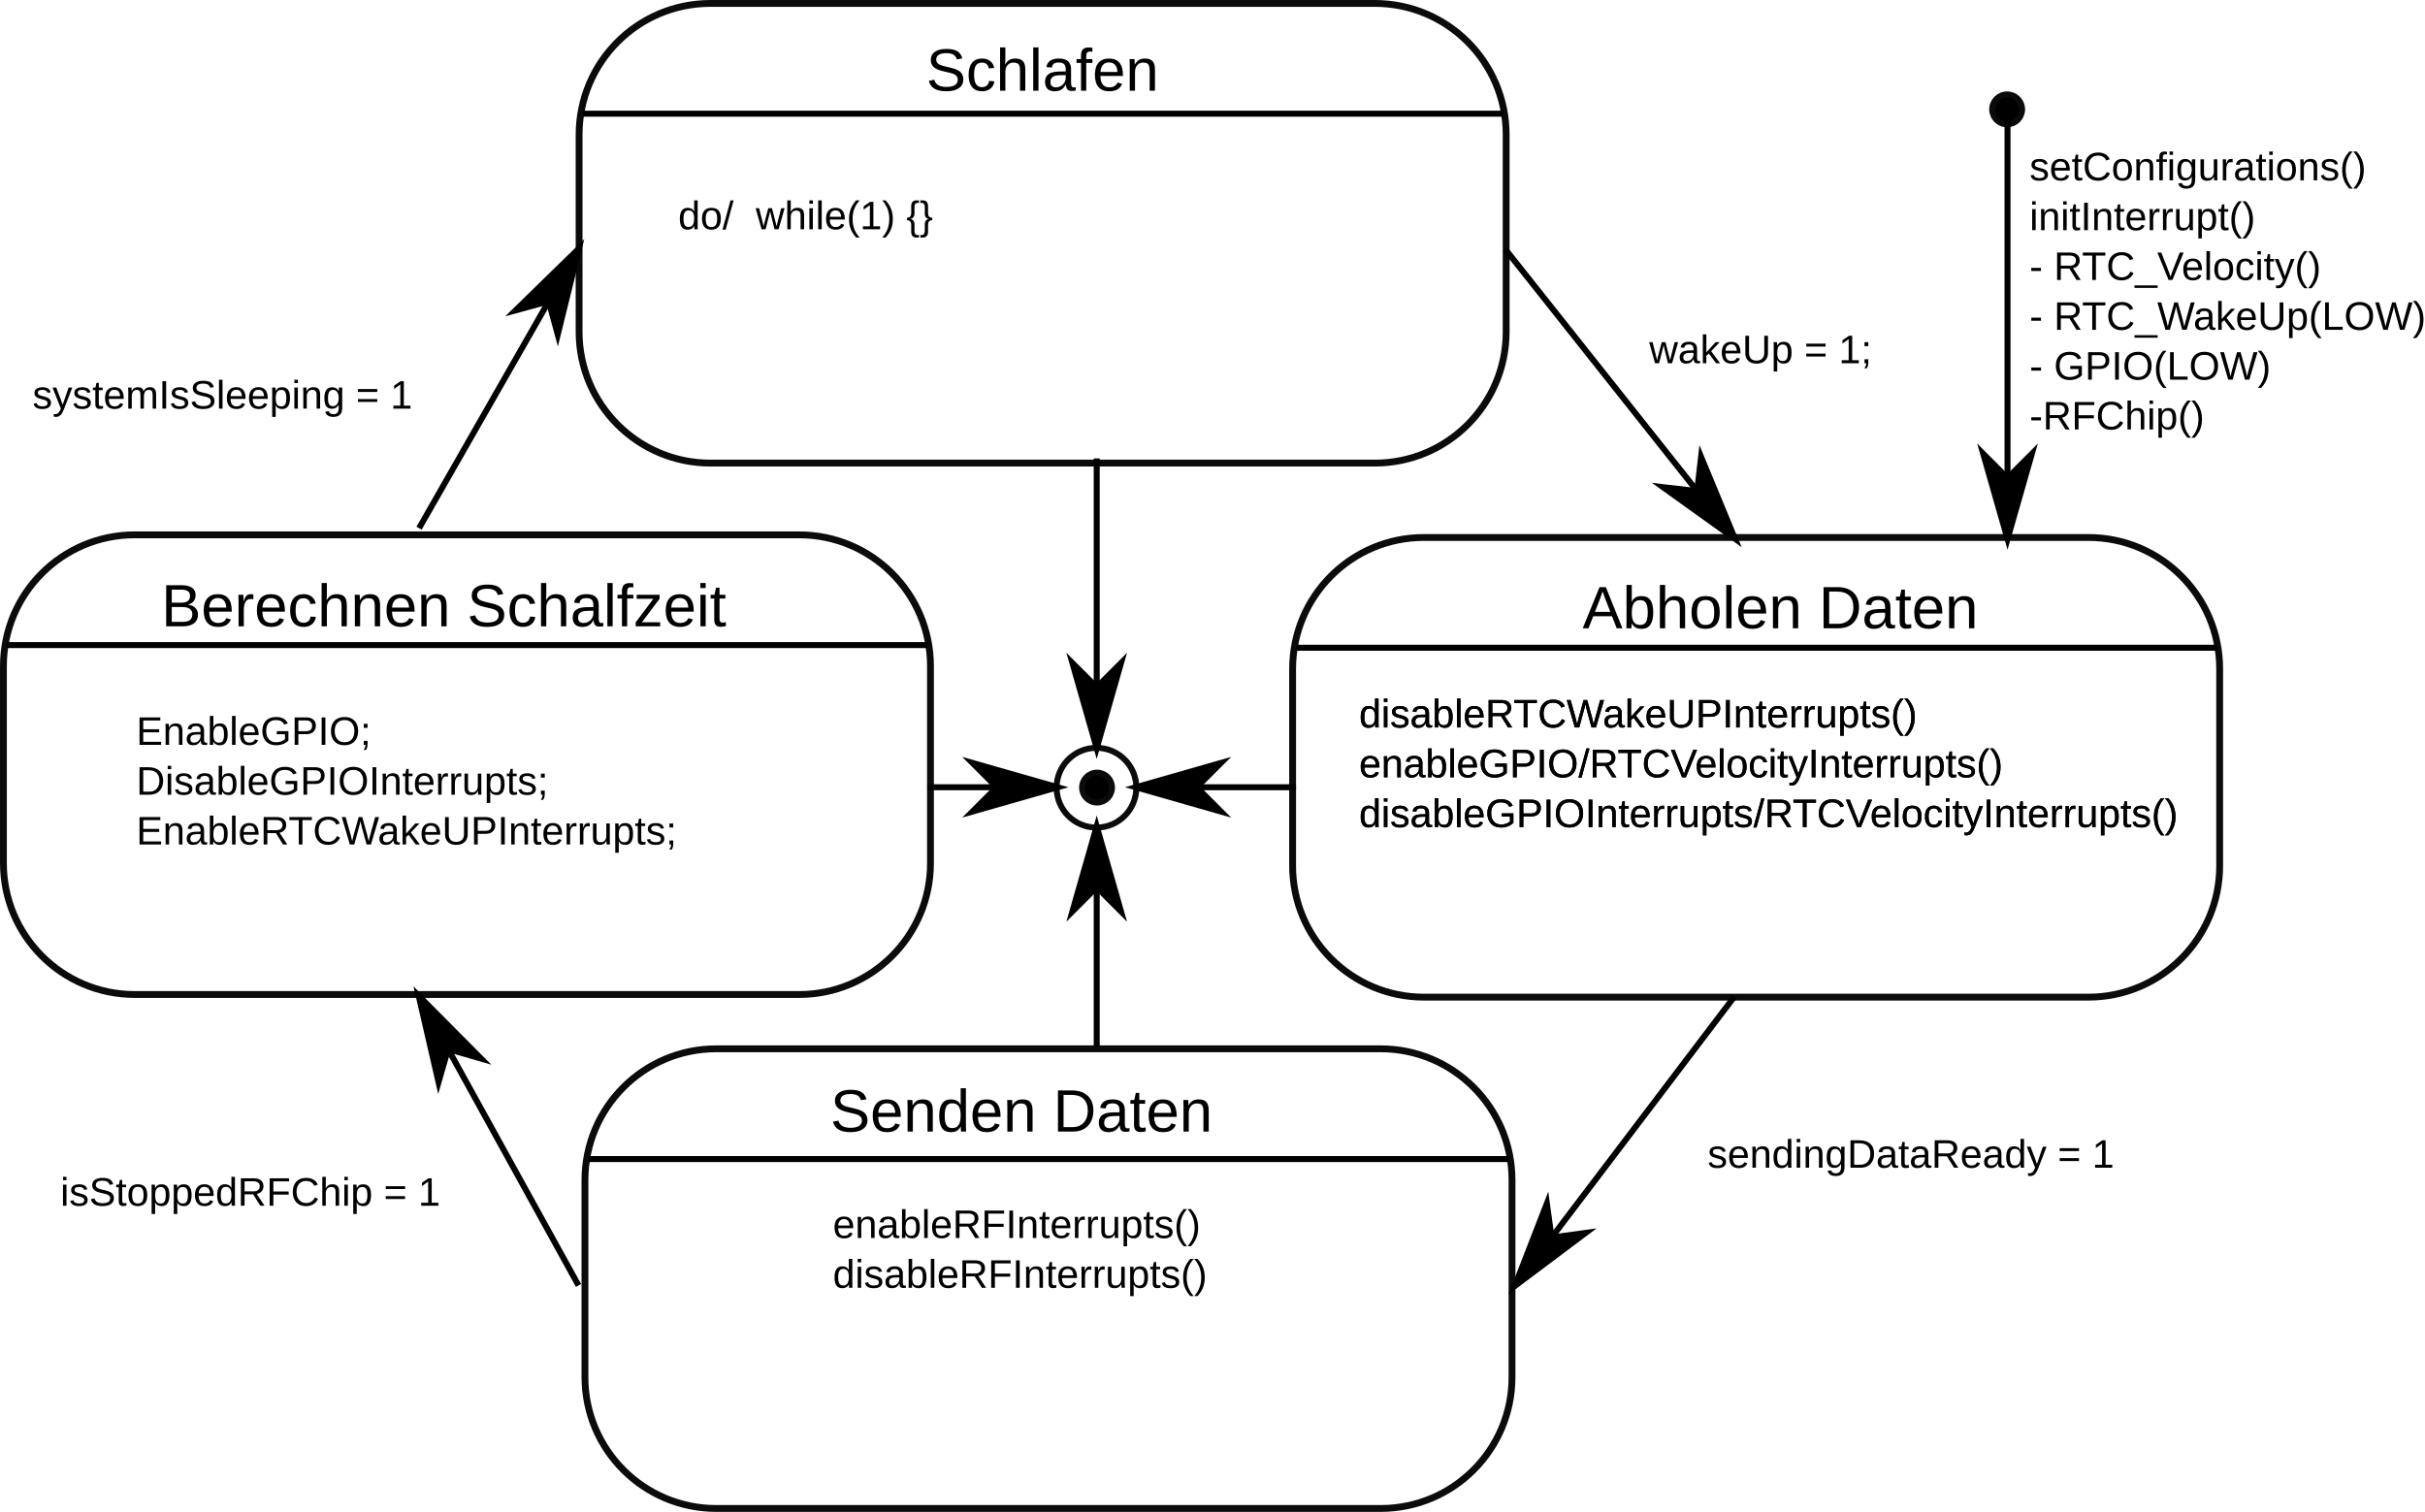
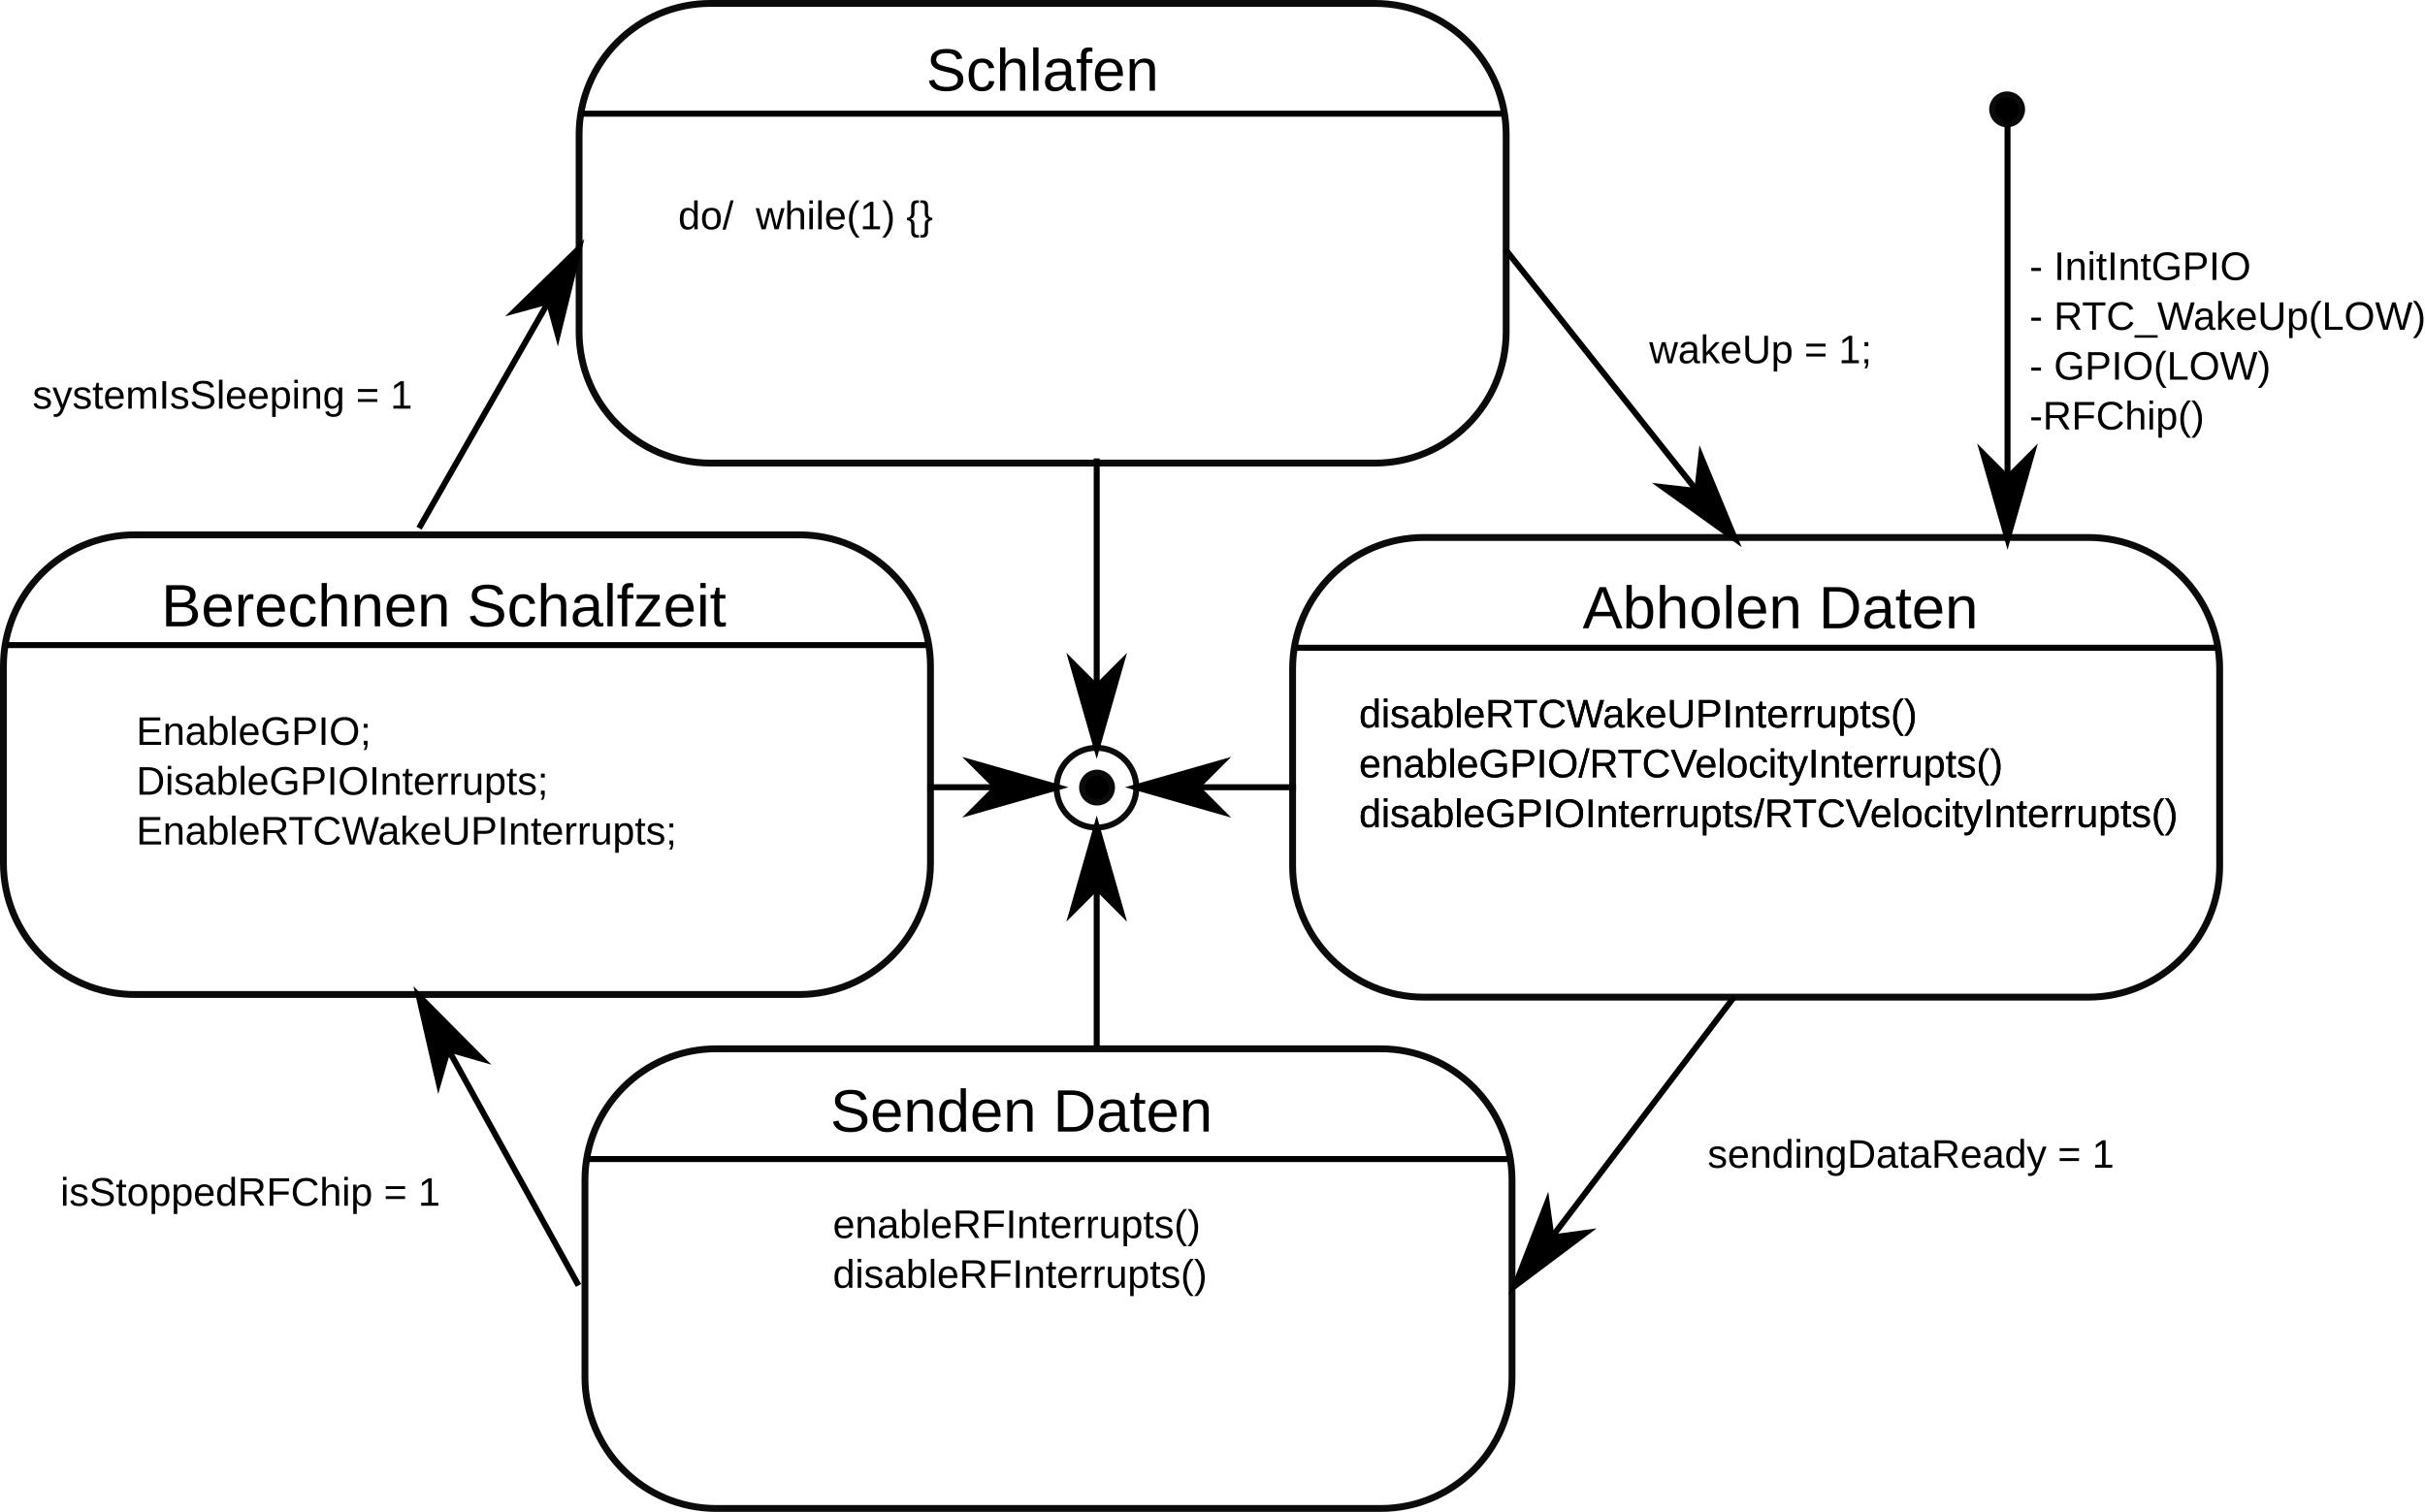
<svg xmlns="http://www.w3.org/2000/svg" width="343.388mm" height="214.121mm" viewBox="0 0 1216.73 758.695" id="svg2" version="1.1">
  <defs id="defs4">
    <marker style="overflow:visible" id="marker5100" refX="0" refY="0" orient="auto">
      <path transform="matrix(-0.8,0,0,-0.8,-10,0)" style="fill:#000000;fill-opacity:1;fill-rule:evenodd;stroke:#000000;stroke-width:1pt;stroke-opacity:1" d="M 0,0 5,-5 -12.5,0 5,5 0,0 Z" id="path5102" />
    </marker>
    <marker style="overflow:visible" id="marker5030" refX="0" refY="0" orient="auto">
      <path transform="matrix(-0.8,0,0,-0.8,-10,0)" style="fill:#000000;fill-opacity:1;fill-rule:evenodd;stroke:#000000;stroke-width:1pt;stroke-opacity:1" d="M 0,0 5,-5 -12.5,0 5,5 0,0 Z" id="path5032" />
    </marker>
    <marker orient="auto" refY="0" refX="0" id="marker4966" style="overflow:visible">
      <path id="path4968" d="M 0,0 5,-5 -12.5,0 5,5 0,0 Z" style="fill:#000000;fill-opacity:1;fill-rule:evenodd;stroke:#000000;stroke-width:1pt;stroke-opacity:1" transform="matrix(-0.8,0,0,-0.8,-10,0)" />
    </marker>
    <marker style="overflow:visible" id="marker4908" refX="0" refY="0" orient="auto">
      <path transform="matrix(-0.8,0,0,-0.8,-10,0)" style="fill:#000000;fill-opacity:1;fill-rule:evenodd;stroke:#000000;stroke-width:1pt;stroke-opacity:1" d="M 0,0 5,-5 -12.5,0 5,5 0,0 Z" id="path4910" />
    </marker>
    <marker style="overflow:visible" id="marker4844" refX="0" refY="0" orient="auto">
      <path transform="matrix(0.8,0,0,0.8,10,0)" style="fill:#000000;fill-opacity:1;fill-rule:evenodd;stroke:#000000;stroke-width:1pt;stroke-opacity:1" d="M 0,0 5,-5 -12.5,0 5,5 0,0 Z" id="path4846" />
    </marker>
    <marker orient="auto" refY="0" refX="0" id="Arrow1Lstart" style="overflow:visible">
      <path id="path4420" d="M 0,0 5,-5 -12.5,0 5,5 0,0 Z" style="fill:#000000;fill-opacity:1;fill-rule:evenodd;stroke:#000000;stroke-width:1pt;stroke-opacity:1" transform="matrix(0.8,0,0,0.8,10,0)" />
    </marker>
    <marker orient="auto" refY="0" refX="0" id="marker4736" style="overflow:visible">
      <path id="path4738" d="M 0,0 5,-5 -12.5,0 5,5 0,0 Z" style="fill:#000000;fill-opacity:1;fill-rule:evenodd;stroke:#000000;stroke-width:1pt;stroke-opacity:1" transform="matrix(-0.8,0,0,-0.8,-10,0)" />
    </marker>
    <marker style="overflow:visible" id="marker4702" refX="0" refY="0" orient="auto">
      <path transform="matrix(-0.8,0,0,-0.8,-10,0)" style="fill:#000000;fill-opacity:1;fill-rule:evenodd;stroke:#000000;stroke-width:1pt;stroke-opacity:1" d="M 0,0 5,-5 -12.5,0 5,5 0,0 Z" id="path4704" />
    </marker>
    <marker orient="auto" refY="0" refX="0" id="Arrow1Lend" style="overflow:visible">
      <path id="path4423" d="M 0,0 5,-5 -12.5,0 5,5 0,0 Z" style="fill:#000000;fill-opacity:1;fill-rule:evenodd;stroke:#000000;stroke-width:1pt;stroke-opacity:1" transform="matrix(-0.8,0,0,-0.8,-10,0)" />
    </marker>
  </defs>
  <g id="layer1" transform="translate(30.26362,-307.3096)">
    <text xml:space="preserve" style="font-style:normal;font-variant:normal;font-weight:normal;font-stretch:normal;font-size:20px;line-height:125%;font-family:Arial;-inkscape-font-specification:Arial;letter-spacing:0px;word-spacing:0px;fill:#000000;fill-opacity:1;stroke:none;stroke-width:1px;stroke-linecap:butt;stroke-linejoin:miter;stroke-opacity:1" x="386.337" y="875.149" id="text3344">
      <tspan id="tspan3346" x="386.337" y="875.149" style="font-size:30px">Senden Daten</tspan>
    </text>
    <text xml:space="preserve" style="font-style:normal;font-variant:normal;font-weight:normal;font-stretch:normal;font-size:20px;line-height:125%;font-family:Arial;-inkscape-font-specification:Arial;letter-spacing:0px;word-spacing:0px;fill:#000000;fill-opacity:1;stroke:none;stroke-width:1px;stroke-linecap:butt;stroke-linejoin:miter;stroke-opacity:1" x="50.657" y="621.609" id="text3352">
      <tspan id="tspan3354" x="50.657" y="621.609" style="font-size:30px">Berechnen Schalfzeit</tspan>
    </text>
    <text xml:space="preserve" style="font-style:normal;font-variant:normal;font-weight:normal;font-stretch:normal;font-size:20px;line-height:125%;font-family:Arial;-inkscape-font-specification:Arial;letter-spacing:0px;word-spacing:0px;fill:#000000;fill-opacity:1;stroke:none;stroke-width:1px;stroke-linecap:butt;stroke-linejoin:miter;stroke-opacity:1" x="434.432" y="352.82" id="text3391">
      <tspan id="tspan3393" x="434.432" y="352.82" style="font-size:30px">Schlafen</tspan>
    </text>
    <text xml:space="preserve" style="font-style:normal;font-variant:normal;font-weight:normal;font-stretch:normal;font-size:20px;line-height:125%;font-family:Arial;-inkscape-font-specification:Arial;letter-spacing:0px;word-spacing:0px;fill:#000000;fill-opacity:1;stroke:none;stroke-width:1px;stroke-linecap:butt;stroke-linejoin:miter;stroke-opacity:1" x="763.807" y="622.578" id="text3395">
      <tspan id="tspan3397" x="763.807" y="622.578" style="font-size:30px">Abholen Daten</tspan>
    </text>
    <text xml:space="preserve" style="font-style:normal;font-variant:normal;font-weight:normal;font-stretch:normal;font-size:20px;line-height:125%;font-family:Arial;-inkscape-font-specification:Arial;letter-spacing:0px;word-spacing:0px;fill:#000000;fill-opacity:1;stroke:none;stroke-width:1px;stroke-linecap:butt;stroke-linejoin:miter;stroke-opacity:1" x="387.609" y="928.549" id="text3413">
      <tspan id="tspan3415" x="387.609" y="928.549">enableRFInterrupts()</tspan>
      <tspan x="387.609" y="953.549" id="tspan3425">disableRFInterrupts()</tspan>
      <tspan x="387.609" y="978.549" id="tspan3427" />
      <tspan x="387.609" y="1003.549" id="tspan3423" />
    </text>
    <text xml:space="preserve" style="font-style:normal;font-variant:normal;font-weight:normal;font-stretch:normal;font-size:20px;line-height:125%;font-family:Arial;-inkscape-font-specification:Arial;letter-spacing:0px;word-spacing:0px;fill:#000000;fill-opacity:1;stroke:none;stroke-width:1px;stroke-linecap:butt;stroke-linejoin:miter;stroke-opacity:1" x="38.106" y="656.091" id="text3429">
      <tspan id="tspan3431" x="38.106" y="656.091" />
      <tspan x="38.106" y="681.091" id="tspan3437">EnableGPIO;</tspan>
      <tspan x="38.106" y="706.091" id="tspan3484">DisableGPIOInterrupts;</tspan>
      <tspan x="38.106" y="731.091" id="tspan3486">EnableRTCWakeUPInterrupts;</tspan>
      <tspan x="38.106" y="756.091" id="tspan3439" />
    </text>
    <g id="g4282" transform="translate(-94,0)">
      <rect ry="65.906" y="577.026" x="712.296" height="230.672" width="465.145" id="rect3338" style="fill:none;fill-opacity:1;stroke:#0b0b0b;stroke-width:3.434;stroke-linecap:butt;stroke-miterlimit:4;stroke-dasharray:none;stroke-dashoffset:0;stroke-opacity:1" />
      <path id="path4276" d="m 714.139,632.362 461.861,0" style="fill:none;fill-rule:evenodd;stroke:#000000;stroke-width:3.006;stroke-linecap:butt;stroke-linejoin:miter;stroke-miterlimit:4;stroke-dasharray:none;stroke-opacity:1" />
    </g>
    <g transform="translate(-452,-268)" id="g4282-0">
      <rect ry="65.906" y="577.026" x="712.296" height="230.672" width="465.145" id="rect3338-1" style="fill:none;fill-opacity:1;stroke:#0b0b0b;stroke-width:3.434;stroke-linecap:butt;stroke-miterlimit:4;stroke-dasharray:none;stroke-dashoffset:0;stroke-opacity:1" />
      <path id="path4276-0" d="m 714.139,632.362 461.861,0" style="fill:none;fill-rule:evenodd;stroke:#000000;stroke-width:3.006;stroke-linecap:butt;stroke-linejoin:miter;stroke-miterlimit:4;stroke-dasharray:none;stroke-opacity:1" />
    </g>
    <g transform="translate(-740.8425,-1.329588)" id="g4282-0-8">
      <rect ry="65.906" y="577.026" x="712.296" height="230.672" width="465.145" id="rect3338-1-7" style="fill:none;fill-opacity:1;stroke:#0b0b0b;stroke-width:3.434;stroke-linecap:butt;stroke-miterlimit:4;stroke-dasharray:none;stroke-dashoffset:0;stroke-opacity:1" />
      <path id="path4276-0-0" d="m 714.139,632.362 461.861,0" style="fill:none;fill-rule:evenodd;stroke:#000000;stroke-width:3.006;stroke-linecap:butt;stroke-linejoin:miter;stroke-miterlimit:4;stroke-dasharray:none;stroke-opacity:1" />
    </g>
    <g transform="translate(-449.0621,256.5899)" id="g4282-0-8-8">
      <rect ry="65.906" y="577.026" x="712.296" height="230.672" width="465.145" id="rect3338-1-7-1" style="fill:none;fill-opacity:1;stroke:#0b0b0b;stroke-width:3.434;stroke-linecap:butt;stroke-miterlimit:4;stroke-dasharray:none;stroke-dashoffset:0;stroke-opacity:1" />
      <path id="path4276-0-0-8" d="m 714.139,632.362 461.861,0" style="fill:none;fill-rule:evenodd;stroke:#000000;stroke-width:3.006;stroke-linecap:butt;stroke-linejoin:miter;stroke-miterlimit:4;stroke-dasharray:none;stroke-opacity:1" />
    </g>
    <path style="fill:none;fill-rule:evenodd;stroke:#000000;stroke-width:3;stroke-linecap:butt;stroke-linejoin:miter;stroke-miterlimit:4;stroke-dasharray:none;stroke-opacity:1;marker-start:url(#marker4844)" d="m 260,432.362 -80,140" id="path4369" />
    <path style="fill:none;fill-rule:evenodd;stroke:#000000;stroke-width:3;stroke-linecap:butt;stroke-linejoin:miter;stroke-miterlimit:4;stroke-dasharray:none;stroke-opacity:1;marker-end:url(#marker4702)" d="m 840,807.362 -110,145" id="path4371" />
    <path style="fill:none;fill-rule:evenodd;stroke:#000000;stroke-width:3;stroke-linecap:butt;stroke-linejoin:miter;stroke-miterlimit:4;stroke-dasharray:none;stroke-opacity:1;marker-start:url(#Arrow1Lstart)" d="m 180,807.362 80,145" id="path4375" />
    <path style="fill:none;fill-rule:evenodd;stroke:#000000;stroke-width:3;stroke-linecap:butt;stroke-linejoin:miter;stroke-miterlimit:4;stroke-dasharray:none;stroke-opacity:1;marker-end:url(#marker4736)" d="m 725,432.362 115,145" id="path4377" />
    <circle style="fill:none;fill-opacity:1;stroke:#0b0b0b;stroke-width:3;stroke-linecap:butt;stroke-miterlimit:4;stroke-dasharray:none;stroke-dashoffset:0;stroke-opacity:1" id="path4385" cx="519.883" cy="702.593" r="20" />
    <circle style="fill:#000000;fill-opacity:1;stroke:#0b0b0b;stroke-width:3;stroke-linecap:butt;stroke-miterlimit:4;stroke-dasharray:none;stroke-dashoffset:0;stroke-opacity:1" id="path4387" cx="520.174" cy="702.536" r="7.5" />
    <path style="fill:none;fill-rule:evenodd;stroke:#000000;stroke-width:3;stroke-linecap:butt;stroke-linejoin:miter;stroke-miterlimit:4;stroke-dasharray:none;stroke-opacity:1;marker-end:url(#marker4908)" d="m 520,537.362 -10e-6,145" id="path4389" />
    <path style="fill:none;fill-rule:evenodd;stroke:#000000;stroke-width:3;stroke-linecap:butt;stroke-linejoin:miter;stroke-miterlimit:4;stroke-dasharray:none;stroke-opacity:1;marker-end:url(#marker4966)" d="m 620,702.362 -80,0" id="path4391" />
    <path style="fill:none;fill-rule:evenodd;stroke:#000000;stroke-width:3;stroke-linecap:butt;stroke-linejoin:miter;stroke-miterlimit:4;stroke-dasharray:none;stroke-opacity:1;marker-end:url(#marker5100)" d="m 520,832.362 10e-6,-110" id="path4393" />
    <path style="fill:none;fill-rule:evenodd;stroke:#000000;stroke-width:3;stroke-linecap:butt;stroke-linejoin:miter;stroke-miterlimit:4;stroke-dasharray:none;stroke-opacity:1;marker-end:url(#marker5030)" d="m 435,702.362 65,0" id="path4395" />
    <circle style="fill:#000000;fill-opacity:1;stroke:#0b0b0b;stroke-width:3;stroke-linecap:butt;stroke-miterlimit:4;stroke-dasharray:none;stroke-dashoffset:0;stroke-opacity:1" id="path4387-9" cx="976.804" cy="362.188" r="7.5" />
    <path style="fill:none;fill-rule:evenodd;stroke:#000000;stroke-width:3;stroke-linecap:butt;stroke-linejoin:miter;stroke-miterlimit:4;stroke-dasharray:none;stroke-opacity:1;marker-end:url(#Arrow1Lend)" d="m 977,362.362 0,215" id="path4414" />
    <text xml:space="preserve" style="font-style:normal;font-variant:normal;font-weight:normal;font-stretch:normal;font-size:20px;line-height:125%;font-family:Arial;-inkscape-font-specification:Arial;letter-spacing:0px;word-spacing:0px;fill:#000000;fill-opacity:1;stroke:none;stroke-width:1px;stroke-linecap:butt;stroke-linejoin:miter;stroke-opacity:1" x="988.029" y="372.816" id="text5182">
      <tspan id="tspan5184" x="988.029" y="372.816" />
-       <tspan x="988.029" y="397.816" id="tspan5186">setConfigurations()</tspan>
-       <tspan x="988.029" y="422.816" id="tspan5188">initInterrupt()</tspan>
-       <tspan x="988.029" y="447.816" id="tspan3448">- RTC_Velocity()</tspan>
+       <tspan x="988.029" y="397.816" id="tspan5186" />
+       <tspan x="988.029" y="422.816" id="tspan5188" />
+       <tspan x="988.029" y="447.816" id="tspan3448">- InitIntGPIO</tspan>
      <tspan x="988.029" y="472.816" id="tspan3456">- RTC_WakeUp(LOW)</tspan>
      <tspan x="988.029" y="497.816" id="tspan3450">- GPIO(LOW)</tspan>
      <tspan x="988.029" y="522.816" id="tspan3452">-RFChip()</tspan>
    </text>
    <text xml:space="preserve" style="font-style:normal;font-variant:normal;font-weight:normal;font-stretch:normal;font-size:20px;line-height:125%;font-family:Arial;-inkscape-font-specification:Arial;letter-spacing:0px;word-spacing:0px;fill:#000000;fill-opacity:1;stroke:none;stroke-width:1px;stroke-linecap:butt;stroke-linejoin:miter;stroke-opacity:1" x="826.505" y="893.3" id="text5190">
      <tspan id="tspan5192" x="826.505" y="893.3">sendingDataReady = 1</tspan>
    </text>
    <text xml:space="preserve" style="font-style:normal;font-variant:normal;font-weight:normal;font-stretch:normal;font-size:20px;line-height:125%;font-family:Arial;-inkscape-font-specification:Arial;letter-spacing:0px;word-spacing:0px;fill:#000000;fill-opacity:1;stroke:none;stroke-width:1px;stroke-linecap:butt;stroke-linejoin:miter;stroke-opacity:1" x="5.6188964e-007" y="912.362" id="text5194">
      <tspan id="tspan5196" x="5.6188964e-007" y="912.362">isStoppedRFChip = 1</tspan>
    </text>
    <text xml:space="preserve" style="font-style:normal;font-variant:normal;font-weight:normal;font-stretch:normal;font-size:20px;line-height:125%;font-family:Arial;-inkscape-font-specification:Arial;letter-spacing:0px;word-spacing:0px;fill:#000000;fill-opacity:1;stroke:none;stroke-width:1px;stroke-linecap:butt;stroke-linejoin:miter;stroke-opacity:1" x="-13.963" y="512.362" id="text5198">
      <tspan id="tspan5200" x="-13.963" y="512.362">systemIsSleeping = 1</tspan>
    </text>
    <text xml:space="preserve" style="font-style:normal;font-variant:normal;font-weight:normal;font-stretch:normal;font-size:20px;line-height:125%;font-family:Arial;-inkscape-font-specification:Arial;letter-spacing:0px;word-spacing:0px;fill:#000000;fill-opacity:1;stroke:none;stroke-width:1px;stroke-linecap:butt;stroke-linejoin:miter;stroke-opacity:1" x="797.216" y="489.578" id="text5202">
      <tspan id="tspan5204" x="797.216" y="489.578">wakeUp = 1;</tspan>
    </text>
    <text xml:space="preserve" style="font-style:normal;font-variant:normal;font-weight:normal;font-stretch:normal;font-size:20px;line-height:125%;font-family:Arial;-inkscape-font-specification:Arial;letter-spacing:0px;word-spacing:0px;fill:#000000;fill-opacity:1;stroke:none;stroke-width:1px;stroke-linecap:butt;stroke-linejoin:miter;stroke-opacity:1" x="310" y="422.362" id="text5258">
      <tspan id="tspan5260" x="310" y="422.362">do/  while(1) {}</tspan>
      <tspan x="310" y="447.362" id="tspan5262" />
    </text>
    <text xml:space="preserve" style="font-style:normal;font-variant:normal;font-weight:normal;font-stretch:normal;font-size:20px;line-height:125%;font-family:Arial;-inkscape-font-specification:Arial;letter-spacing:0px;word-spacing:0px;fill:#000000;fill-opacity:1;stroke:none;stroke-width:1px;stroke-linecap:butt;stroke-linejoin:miter;stroke-opacity:1" x="651.626" y="672.362" id="text3444">
      <tspan x="651.626" y="672.362" id="tspan3488">disableRTCWakeUPInterrupts()</tspan>
      <tspan x="651.626" y="697.362" id="tspan3454">enableGPIO/RTCVelocityInterrupts()</tspan>
      <tspan x="651.626" y="722.362" id="tspan3460">disableGPIOInterrupts/RTCVelocityInterrupts()</tspan>
    </text>
    <text id="text3496" y="672.362" x="651.626" style="font-style:normal;font-variant:normal;font-weight:normal;font-stretch:normal;font-size:20px;line-height:125%;font-family:Arial;-inkscape-font-specification:Arial;letter-spacing:0px;word-spacing:0px;fill:#000000;fill-opacity:1;stroke:none;stroke-width:1px;stroke-linecap:butt;stroke-linejoin:miter;stroke-opacity:1" xml:space="preserve">
      <tspan id="tspan3498" y="672.362" x="651.626">disableRTCWakeUPInterrupts()</tspan>
      <tspan id="tspan3500" y="697.362" x="651.626">enableGPIO/RTCVelocityInterrupts()</tspan>
      <tspan id="tspan3502" y="722.362" x="651.626">disableGPIOInterrupts/RTCVelocityInterrupts()</tspan>
    </text>
  </g>
</svg>
